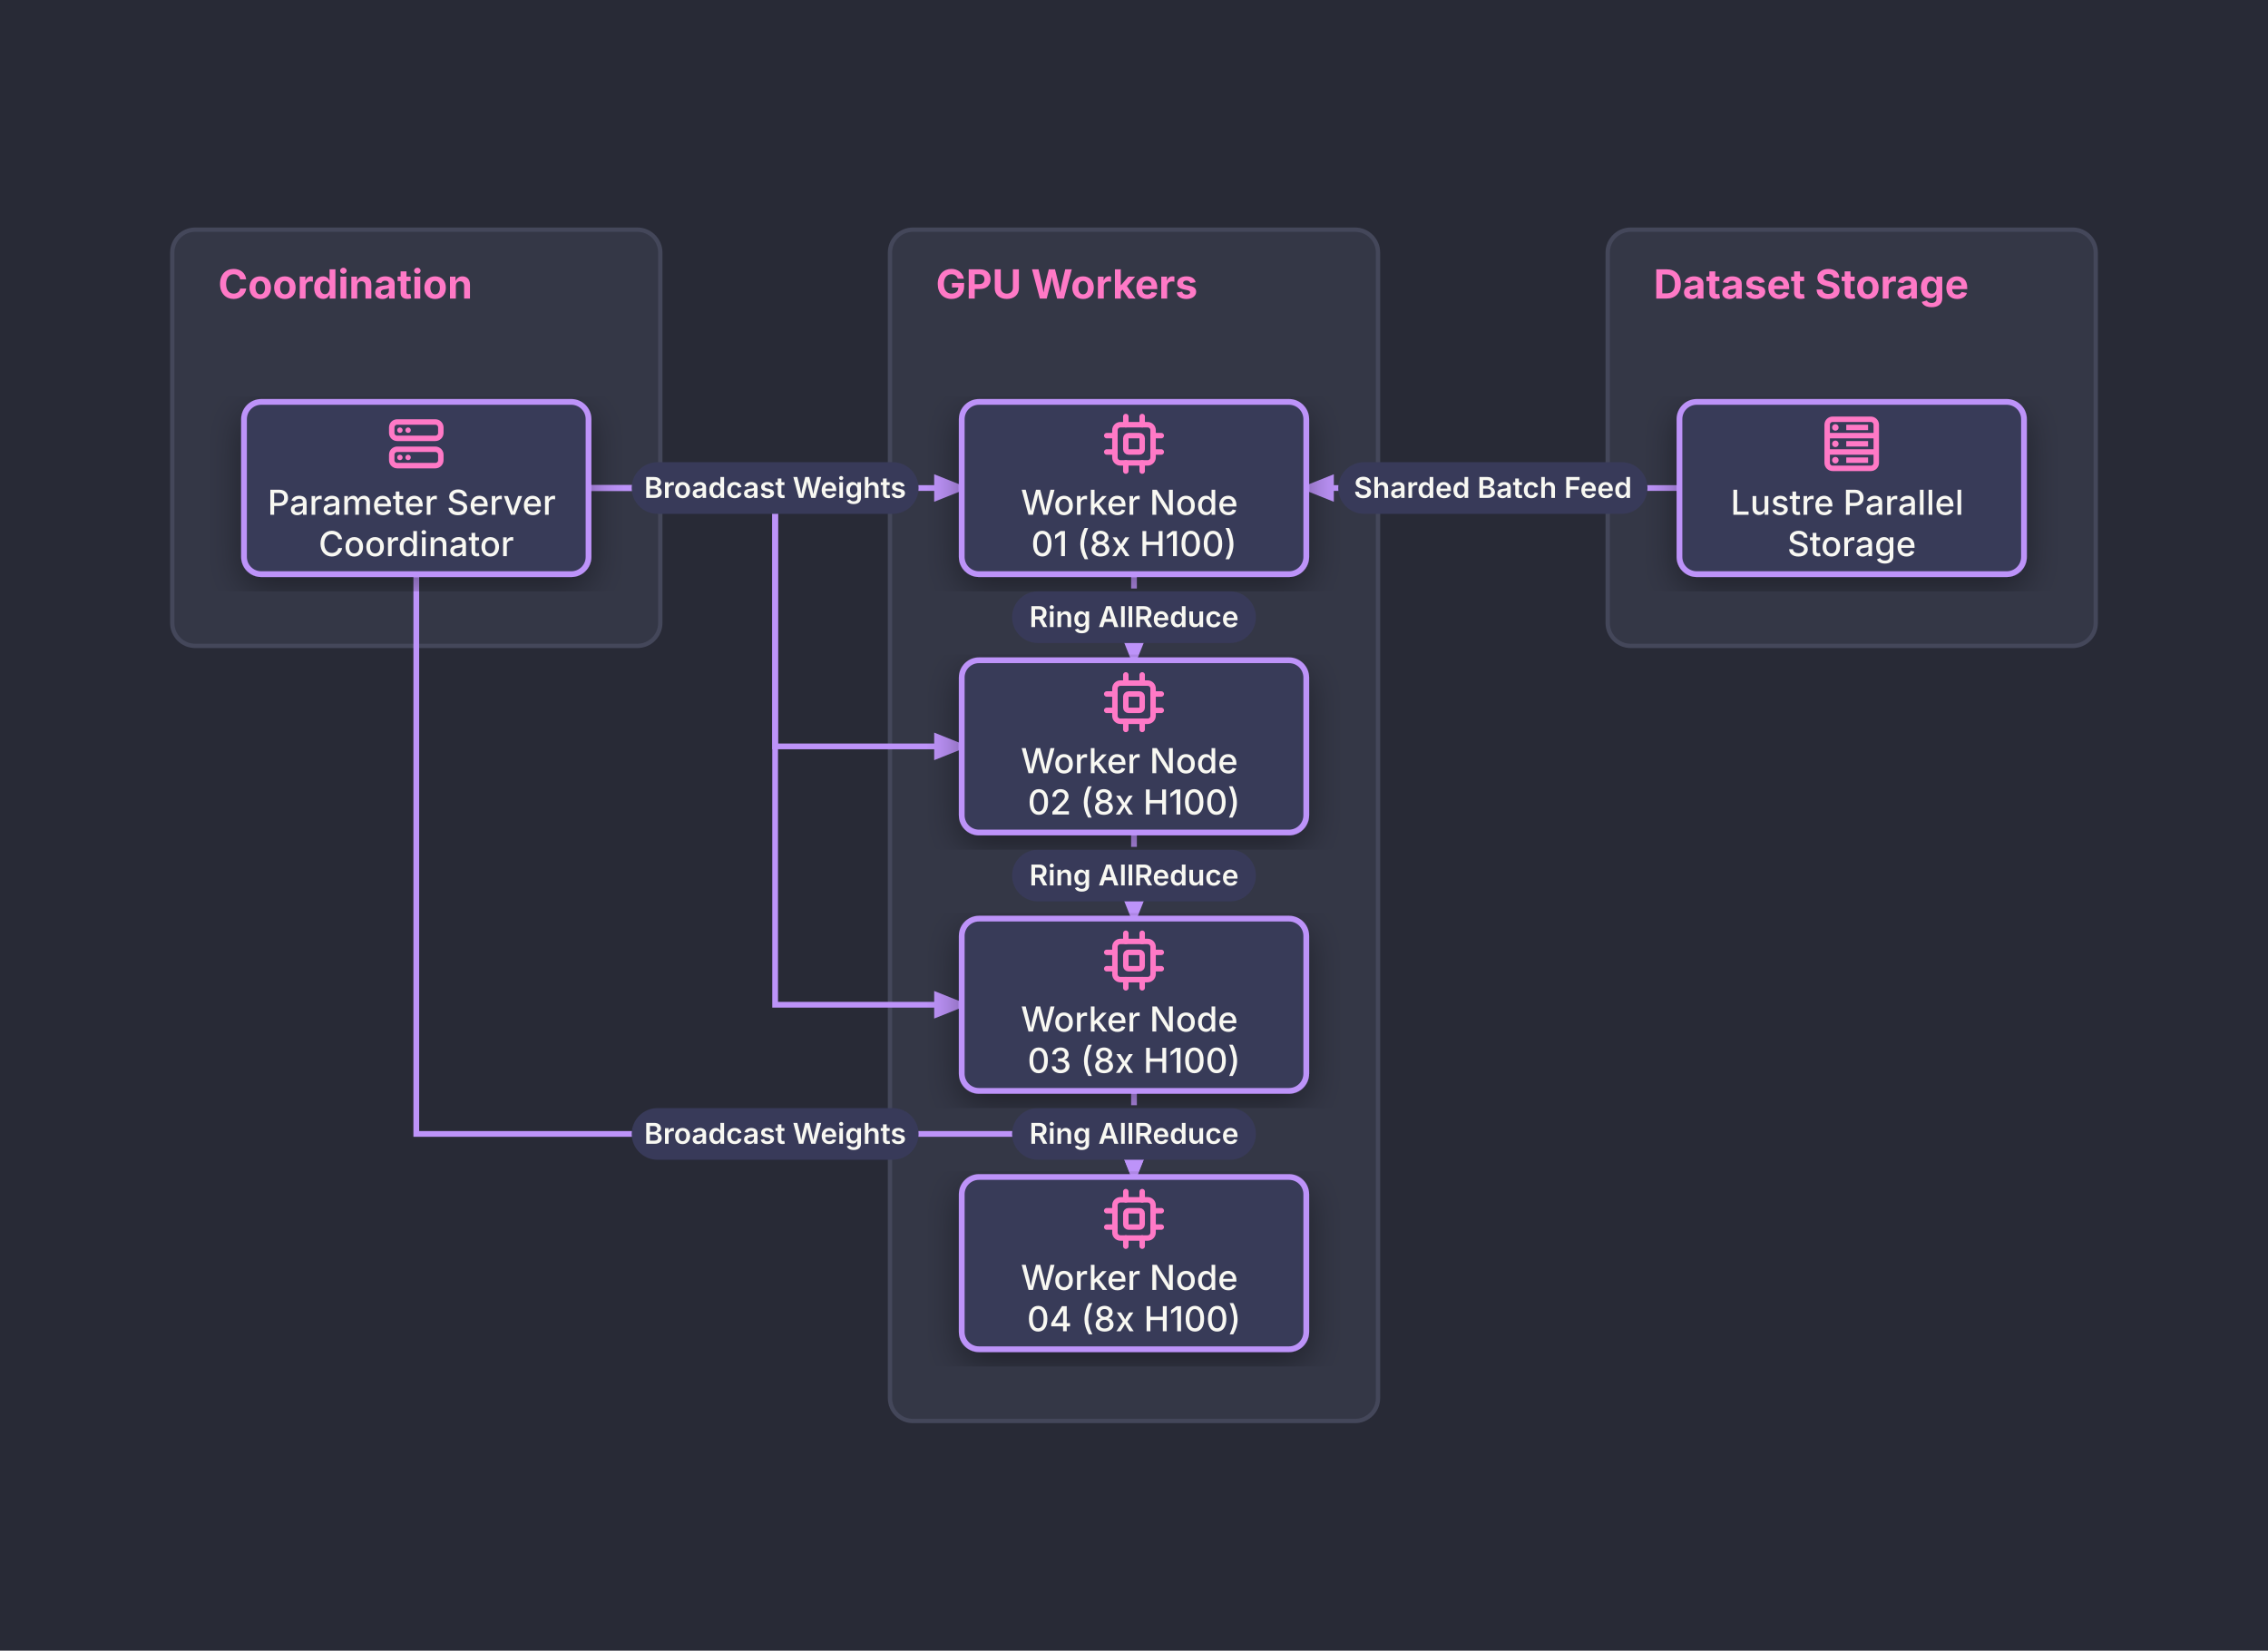
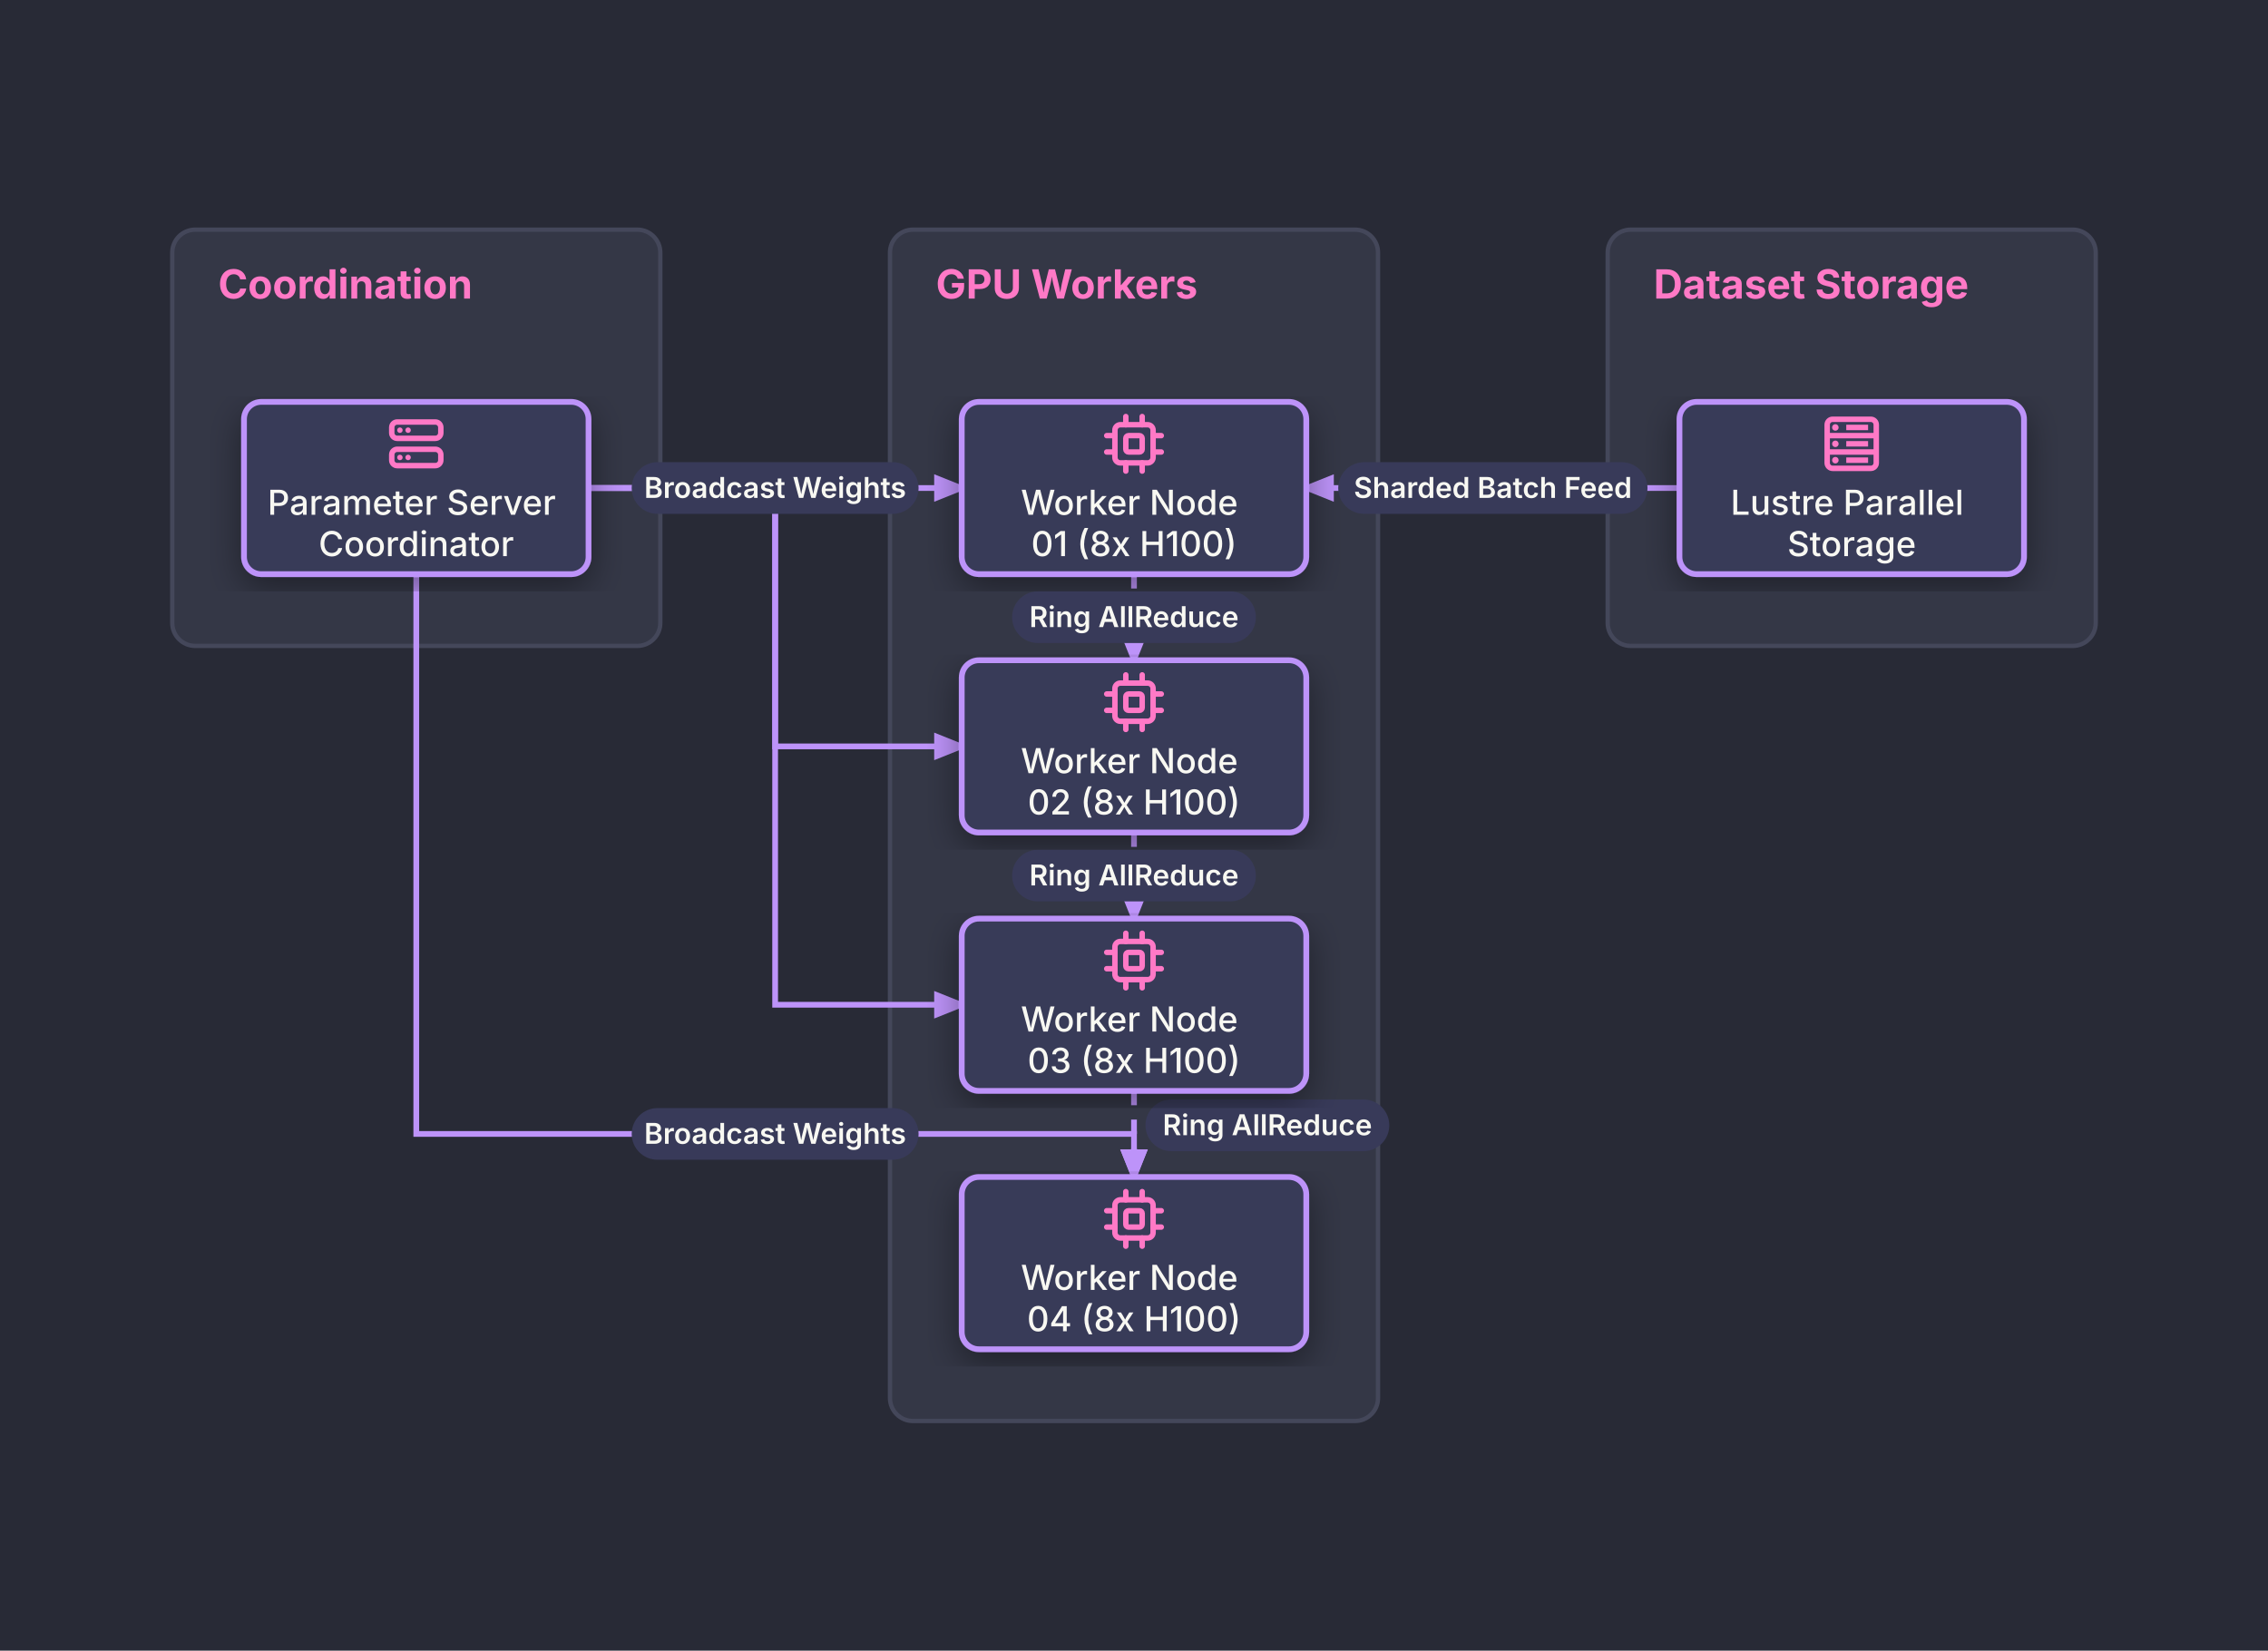
<svg xmlns="http://www.w3.org/2000/svg" viewBox="0 0 790 575" width="790" height="575">
  <defs>
    <marker id="arrow" viewBox="0 0 10 10" refX="8" refY="5" markerWidth="6" markerHeight="6" orient="auto-start-reverse">
      <path d="M 0 1 L 10 5 L 0 9 z" fill="#FF79C6" />
    </marker>
    <marker id="arrow-tail" viewBox="0 0 10 10" refX="2" refY="5" markerWidth="6" markerHeight="6" orient="auto">
      <path d="M 10 1 L 0 5 L 10 9 z" fill="#FF79C6" />
    </marker>
    <marker id="arrow-BD93F9" viewBox="0 0 10 10" refX="8" refY="5" markerWidth="6" markerHeight="6" orient="auto-start-reverse">
      <path d="M 0 1 L 10 5 L 0 9 z" fill="#BD93F9" />
    </marker>
    <marker id="arrow-BD93F9-tail" viewBox="0 0 10 10" refX="2" refY="5" markerWidth="6" markerHeight="6" orient="auto">
      <path d="M 10 1 L 0 5 L 10 9 z" fill="#BD93F9" />
    </marker>
    <filter id="shadow" x="-10%" y="-10%" width="120%" height="120%">
      <feDropShadow dx="0" dy="4" stdDeviation="6" flood-color="#000000" flood-opacity="0.4" />
    </filter>
  </defs>
  <rect width="100%" height="100%" fill="#282A36" />
  <g id="group_1">
    <rect x="60.0" y="80.0" width="170.0" height="145.0" rx="8" fill="#343746" stroke="#44475A" stroke-width="1.5" />
    <text x="76" y="104" fill="#FF79C6" font-family="Inter, -apple-system, BlinkMacSystemFont, 'Segoe UI', Roboto, sans-serif" font-size="14" font-weight="700" text-anchor="start">Coordination</text>
  </g>
  <g id="group_2">
    <rect x="310.0" y="80.0" width="170.0" height="415.0" rx="8" fill="#343746" stroke="#44475A" stroke-width="1.5" />
    <text x="326" y="104" fill="#FF79C6" font-family="Inter, -apple-system, BlinkMacSystemFont, 'Segoe UI', Roboto, sans-serif" font-size="14" font-weight="700" text-anchor="start">GPU Workers</text>
  </g>
  <g id="group_3">
    <rect x="560.0" y="80.0" width="170.0" height="145.0" rx="8" fill="#343746" stroke="#44475A" stroke-width="1.5" />
    <text x="576" y="104" fill="#FF79C6" font-family="Inter, -apple-system, BlinkMacSystemFont, 'Segoe UI', Roboto, sans-serif" font-size="14" font-weight="700" text-anchor="start">Dataset Storage</text>
  </g>
  <path d="M 205.0 170.0 L 335.0 170.0" fill="none" stroke="#BD93F9" stroke-width="2" marker-end="url(#arrow-BD93F9)" />
  <path d="M 205.0 170.0 L 270.0 170.0 L 270.0 260.0 L 335.0 260.0" fill="none" stroke="#BD93F9" stroke-width="2" marker-end="url(#arrow-BD93F9)" />
  <path d="M 205.0 170.0 L 270.0 170.0 L 270.0 350.0 L 335.0 350.0" fill="none" stroke="#BD93F9" stroke-width="2" marker-end="url(#arrow-BD93F9)" />
  <path d="M 145.0 200.0 L 145.0 395.0 L 395.0 395.0 L 395.0 410.0" fill="none" stroke="#BD93F9" stroke-width="2" marker-end="url(#arrow-BD93F9)" />
  <path d="M 395.0 200.0 L 395.0 230.0" fill="none" stroke="#BD93F9" stroke-width="2" stroke-dasharray="5,5" marker-end="url(#arrow-BD93F9)" />
  <path d="M 395.0 290.0 L 395.0 320.0" fill="none" stroke="#BD93F9" stroke-width="2" stroke-dasharray="5,5" marker-end="url(#arrow-BD93F9)" />
  <path d="M 395.0 380.0 L 395.0 410.0" fill="none" stroke="#BD93F9" stroke-width="2" stroke-dasharray="5,5" marker-end="url(#arrow-BD93F9)" />
  <path d="M 585.0 170.0 L 455.0 170.0" fill="none" stroke="#BD93F9" stroke-width="2" marker-end="url(#arrow-BD93F9)" />
  <g class="badge">
    <rect x="220.037" y="161.0" width="99.926" height="18.0" rx="9.0" fill="#383A59" />
    <text x="270" y="173.44" fill="#F8F8F2" font-family="Inter, -apple-system, BlinkMacSystemFont, 'Segoe UI', Roboto, sans-serif" font-size="10" font-weight="600" text-anchor="middle">Broadcast Weights</text>
  </g>
  <g class="badge">
    <rect x="220.037" y="386.0" width="99.926" height="18.0" rx="9.0" fill="#383A59" />
    <text x="270" y="398.44" fill="#F8F8F2" font-family="Inter, -apple-system, BlinkMacSystemFont, 'Segoe UI', Roboto, sans-serif" font-size="10" font-weight="600" text-anchor="middle">Broadcast Weights</text>
  </g>
  <g class="badge">
    <rect x="352.537" y="206.0" width="84.926" height="18.0" rx="9.0" fill="#383A59" />
    <text x="395" y="218.44" fill="#F8F8F2" font-family="Inter, -apple-system, BlinkMacSystemFont, 'Segoe UI', Roboto, sans-serif" font-size="10" font-weight="600" text-anchor="middle">Ring AllReduce</text>
  </g>
  <g class="badge">
    <rect x="352.537" y="296.0" width="84.926" height="18.0" rx="9.0" fill="#383A59" />
    <text x="395" y="308.44" fill="#F8F8F2" font-family="Inter, -apple-system, BlinkMacSystemFont, 'Segoe UI', Roboto, sans-serif" font-size="10" font-weight="600" text-anchor="middle">Ring AllReduce</text>
  </g>
  <g class="badge">
-     <rect x="352.537" y="386.0" width="84.926" height="18.0" rx="9.0" fill="#383A59" />
-     <text x="395" y="398.44" fill="#F8F8F2" font-family="Inter, -apple-system, BlinkMacSystemFont, 'Segoe UI', Roboto, sans-serif" font-size="10" font-weight="600" text-anchor="middle">Ring AllReduce</text>
+     <rect x="399.0" y="383.0" width="84.926" height="18.0" rx="9.0" fill="#383A59" />
+     <text x="441.46" y="395.44" fill="#F8F8F2" font-family="Inter, -apple-system, BlinkMacSystemFont, 'Segoe UI', Roboto, sans-serif" font-size="10" font-weight="600" text-anchor="middle">Ring AllReduce</text>
  </g>
  <g class="badge">
    <rect x="466.136" y="161.0" width="107.729" height="18.0" rx="9.0" fill="#383A59" />
    <text x="520" y="173.44" fill="#F8F8F2" font-family="Inter, -apple-system, BlinkMacSystemFont, 'Segoe UI', Roboto, sans-serif" font-size="10" font-weight="600" text-anchor="middle">Sharded Batch Feed</text>
  </g>
  <g id="param_server" filter="url(#shadow)">
    <rect x="85.0" y="140.0" width="120.0" height="60.0" rx="6.0" fill="#383A59" stroke="#BD93F9" stroke-width="2.0" />
    <g class="icon icon-server" transform="translate(133.6, 143.2) scale(0.95)">
      <rect x="3" y="4" width="18" height="6" rx="2" fill="none" stroke="#FF79C6" stroke-width="2.0" />
      <rect x="3" y="14" width="18" height="6" rx="2" fill="none" stroke="#FF79C6" stroke-width="2.0" />
      <circle cx="6" cy="7" r="1" fill="#FF79C6" />
      <circle cx="9" cy="7" r="1" fill="#FF79C6" />
      <circle cx="6" cy="17" r="1" fill="#FF79C6" />
      <circle cx="9" cy="17" r="1" fill="#FF79C6" />
    </g>
    <text x="145" y="179.33" text-anchor="middle" fill="#F8F8F2" font-family="Inter, -apple-system, BlinkMacSystemFont, 'Segoe UI', Roboto, sans-serif" font-size="12" font-weight="500">
      <tspan x="145" dy="0">Parameter Server</tspan>
      <tspan x="145" dy="14.4">Coordinator</tspan>
    </text>
  </g>
  <g id="gpu1" filter="url(#shadow)">
    <rect x="335.0" y="140.0" width="120.0" height="60.0" rx="6.0" fill="#383A59" stroke="#BD93F9" stroke-width="2.0" />
    <g class="icon icon-chip" transform="translate(383.6, 143.2) scale(0.95)">
      <rect x="5" y="5" width="14" height="14" rx="2" fill="none" stroke="#FF79C6" stroke-width="2.0" />
      <rect x="9" y="9" width="6" height="6" rx="1" fill="none" stroke="#FF79C6" stroke-width="2.0" />
      <line x1="9" y1="2" x2="9" y2="5" stroke="#FF79C6" stroke-width="2.0" stroke-linecap="round" />
      <line x1="15" y1="2" x2="15" y2="5" stroke="#FF79C6" stroke-width="2.0" stroke-linecap="round" />
      <line x1="9" y1="19" x2="9" y2="22" stroke="#FF79C6" stroke-width="2.0" stroke-linecap="round" />
      <line x1="15" y1="19" x2="15" y2="22" stroke="#FF79C6" stroke-width="2.0" stroke-linecap="round" />
      <line x1="2" y1="9" x2="5" y2="9" stroke="#FF79C6" stroke-width="2.0" stroke-linecap="round" />
      <line x1="2" y1="15" x2="5" y2="15" stroke="#FF79C6" stroke-width="2.0" stroke-linecap="round" />
      <line x1="19" y1="9" x2="22" y2="9" stroke="#FF79C6" stroke-width="2.0" stroke-linecap="round" />
      <line x1="19" y1="15" x2="22" y2="15" stroke="#FF79C6" stroke-width="2.0" stroke-linecap="round" />
    </g>
    <text x="395" y="179.33" text-anchor="middle" fill="#F8F8F2" font-family="Inter, -apple-system, BlinkMacSystemFont, 'Segoe UI', Roboto, sans-serif" font-size="12" font-weight="500">
      <tspan x="395" dy="0">Worker Node</tspan>
      <tspan x="395" dy="14.4">01 (8x H100)</tspan>
    </text>
  </g>
  <g id="gpu2" filter="url(#shadow)">
    <rect x="335.0" y="230.0" width="120.0" height="60.0" rx="6.0" fill="#383A59" stroke="#BD93F9" stroke-width="2.0" />
    <g class="icon icon-chip" transform="translate(383.6, 233.2) scale(0.95)">
      <rect x="5" y="5" width="14" height="14" rx="2" fill="none" stroke="#FF79C6" stroke-width="2.0" />
      <rect x="9" y="9" width="6" height="6" rx="1" fill="none" stroke="#FF79C6" stroke-width="2.0" />
      <line x1="9" y1="2" x2="9" y2="5" stroke="#FF79C6" stroke-width="2.0" stroke-linecap="round" />
      <line x1="15" y1="2" x2="15" y2="5" stroke="#FF79C6" stroke-width="2.0" stroke-linecap="round" />
      <line x1="9" y1="19" x2="9" y2="22" stroke="#FF79C6" stroke-width="2.0" stroke-linecap="round" />
      <line x1="15" y1="19" x2="15" y2="22" stroke="#FF79C6" stroke-width="2.0" stroke-linecap="round" />
      <line x1="2" y1="9" x2="5" y2="9" stroke="#FF79C6" stroke-width="2.0" stroke-linecap="round" />
      <line x1="2" y1="15" x2="5" y2="15" stroke="#FF79C6" stroke-width="2.0" stroke-linecap="round" />
      <line x1="19" y1="9" x2="22" y2="9" stroke="#FF79C6" stroke-width="2.0" stroke-linecap="round" />
      <line x1="19" y1="15" x2="22" y2="15" stroke="#FF79C6" stroke-width="2.0" stroke-linecap="round" />
    </g>
    <text x="395" y="269.33" text-anchor="middle" fill="#F8F8F2" font-family="Inter, -apple-system, BlinkMacSystemFont, 'Segoe UI', Roboto, sans-serif" font-size="12" font-weight="500">
      <tspan x="395" dy="0">Worker Node</tspan>
      <tspan x="395" dy="14.4">02 (8x H100)</tspan>
    </text>
  </g>
  <g id="gpu3" filter="url(#shadow)">
    <rect x="335.0" y="320.0" width="120.0" height="60.0" rx="6.0" fill="#383A59" stroke="#BD93F9" stroke-width="2.0" />
    <g class="icon icon-chip" transform="translate(383.6, 323.2) scale(0.95)">
      <rect x="5" y="5" width="14" height="14" rx="2" fill="none" stroke="#FF79C6" stroke-width="2.0" />
      <rect x="9" y="9" width="6" height="6" rx="1" fill="none" stroke="#FF79C6" stroke-width="2.0" />
      <line x1="9" y1="2" x2="9" y2="5" stroke="#FF79C6" stroke-width="2.0" stroke-linecap="round" />
      <line x1="15" y1="2" x2="15" y2="5" stroke="#FF79C6" stroke-width="2.0" stroke-linecap="round" />
      <line x1="9" y1="19" x2="9" y2="22" stroke="#FF79C6" stroke-width="2.0" stroke-linecap="round" />
      <line x1="15" y1="19" x2="15" y2="22" stroke="#FF79C6" stroke-width="2.0" stroke-linecap="round" />
      <line x1="2" y1="9" x2="5" y2="9" stroke="#FF79C6" stroke-width="2.0" stroke-linecap="round" />
      <line x1="2" y1="15" x2="5" y2="15" stroke="#FF79C6" stroke-width="2.0" stroke-linecap="round" />
      <line x1="19" y1="9" x2="22" y2="9" stroke="#FF79C6" stroke-width="2.0" stroke-linecap="round" />
      <line x1="19" y1="15" x2="22" y2="15" stroke="#FF79C6" stroke-width="2.0" stroke-linecap="round" />
    </g>
    <text x="395" y="359.33" text-anchor="middle" fill="#F8F8F2" font-family="Inter, -apple-system, BlinkMacSystemFont, 'Segoe UI', Roboto, sans-serif" font-size="12" font-weight="500">
      <tspan x="395" dy="0">Worker Node</tspan>
      <tspan x="395" dy="14.4">03 (8x H100)</tspan>
    </text>
  </g>
  <g id="gpu4" filter="url(#shadow)">
    <rect x="335.0" y="410.0" width="120.0" height="60.0" rx="6.0" fill="#383A59" stroke="#BD93F9" stroke-width="2.0" />
    <g class="icon icon-chip" transform="translate(383.6, 413.2) scale(0.95)">
      <rect x="5" y="5" width="14" height="14" rx="2" fill="none" stroke="#FF79C6" stroke-width="2.0" />
      <rect x="9" y="9" width="6" height="6" rx="1" fill="none" stroke="#FF79C6" stroke-width="2.0" />
      <line x1="9" y1="2" x2="9" y2="5" stroke="#FF79C6" stroke-width="2.0" stroke-linecap="round" />
      <line x1="15" y1="2" x2="15" y2="5" stroke="#FF79C6" stroke-width="2.0" stroke-linecap="round" />
      <line x1="9" y1="19" x2="9" y2="22" stroke="#FF79C6" stroke-width="2.0" stroke-linecap="round" />
      <line x1="15" y1="19" x2="15" y2="22" stroke="#FF79C6" stroke-width="2.0" stroke-linecap="round" />
      <line x1="2" y1="9" x2="5" y2="9" stroke="#FF79C6" stroke-width="2.0" stroke-linecap="round" />
      <line x1="2" y1="15" x2="5" y2="15" stroke="#FF79C6" stroke-width="2.0" stroke-linecap="round" />
      <line x1="19" y1="9" x2="22" y2="9" stroke="#FF79C6" stroke-width="2.0" stroke-linecap="round" />
      <line x1="19" y1="15" x2="22" y2="15" stroke="#FF79C6" stroke-width="2.0" stroke-linecap="round" />
    </g>
    <text x="395" y="449.33" text-anchor="middle" fill="#F8F8F2" font-family="Inter, -apple-system, BlinkMacSystemFont, 'Segoe UI', Roboto, sans-serif" font-size="12" font-weight="500">
      <tspan x="395" dy="0">Worker Node</tspan>
      <tspan x="395" dy="14.4">04 (8x H100)</tspan>
    </text>
  </g>
  <g id="lustre" filter="url(#shadow)">
    <rect x="585.0" y="140.0" width="120.0" height="60.0" rx="6.0" fill="#383A59" stroke="#BD93F9" stroke-width="2.0" />
    <g class="icon icon-storage_array" transform="translate(633.6, 143.2) scale(0.95)">
      <rect x="3" y="3" width="18" height="18" rx="2" fill="none" stroke="#FF79C6" stroke-width="2.0" />
      <line x1="3" y1="9" x2="21" y2="9" stroke="#FF79C6" stroke-width="2.0" />
      <line x1="3" y1="15" x2="21" y2="15" stroke="#FF79C6" stroke-width="2.0" />
      <circle cx="6" cy="6" r="1.2" fill="#FF79C6" />
      <circle cx="6" cy="12" r="1.2" fill="#FF79C6" />
      <circle cx="6" cy="18" r="1.2" fill="#FF79C6" />
      <line x1="10" y1="6" x2="18" y2="6" stroke="#FF79C6" stroke-width="2.0" />
      <line x1="10" y1="12" x2="18" y2="12" stroke="#FF79C6" stroke-width="2.0" />
      <line x1="10" y1="18" x2="18" y2="18" stroke="#FF79C6" stroke-width="2.0" />
    </g>
    <text x="645" y="179.33" text-anchor="middle" fill="#F8F8F2" font-family="Inter, -apple-system, BlinkMacSystemFont, 'Segoe UI', Roboto, sans-serif" font-size="12" font-weight="500">
      <tspan x="645" dy="0">Lustre Parallel</tspan>
      <tspan x="645" dy="14.4">Storage</tspan>
    </text>
  </g>
</svg>
